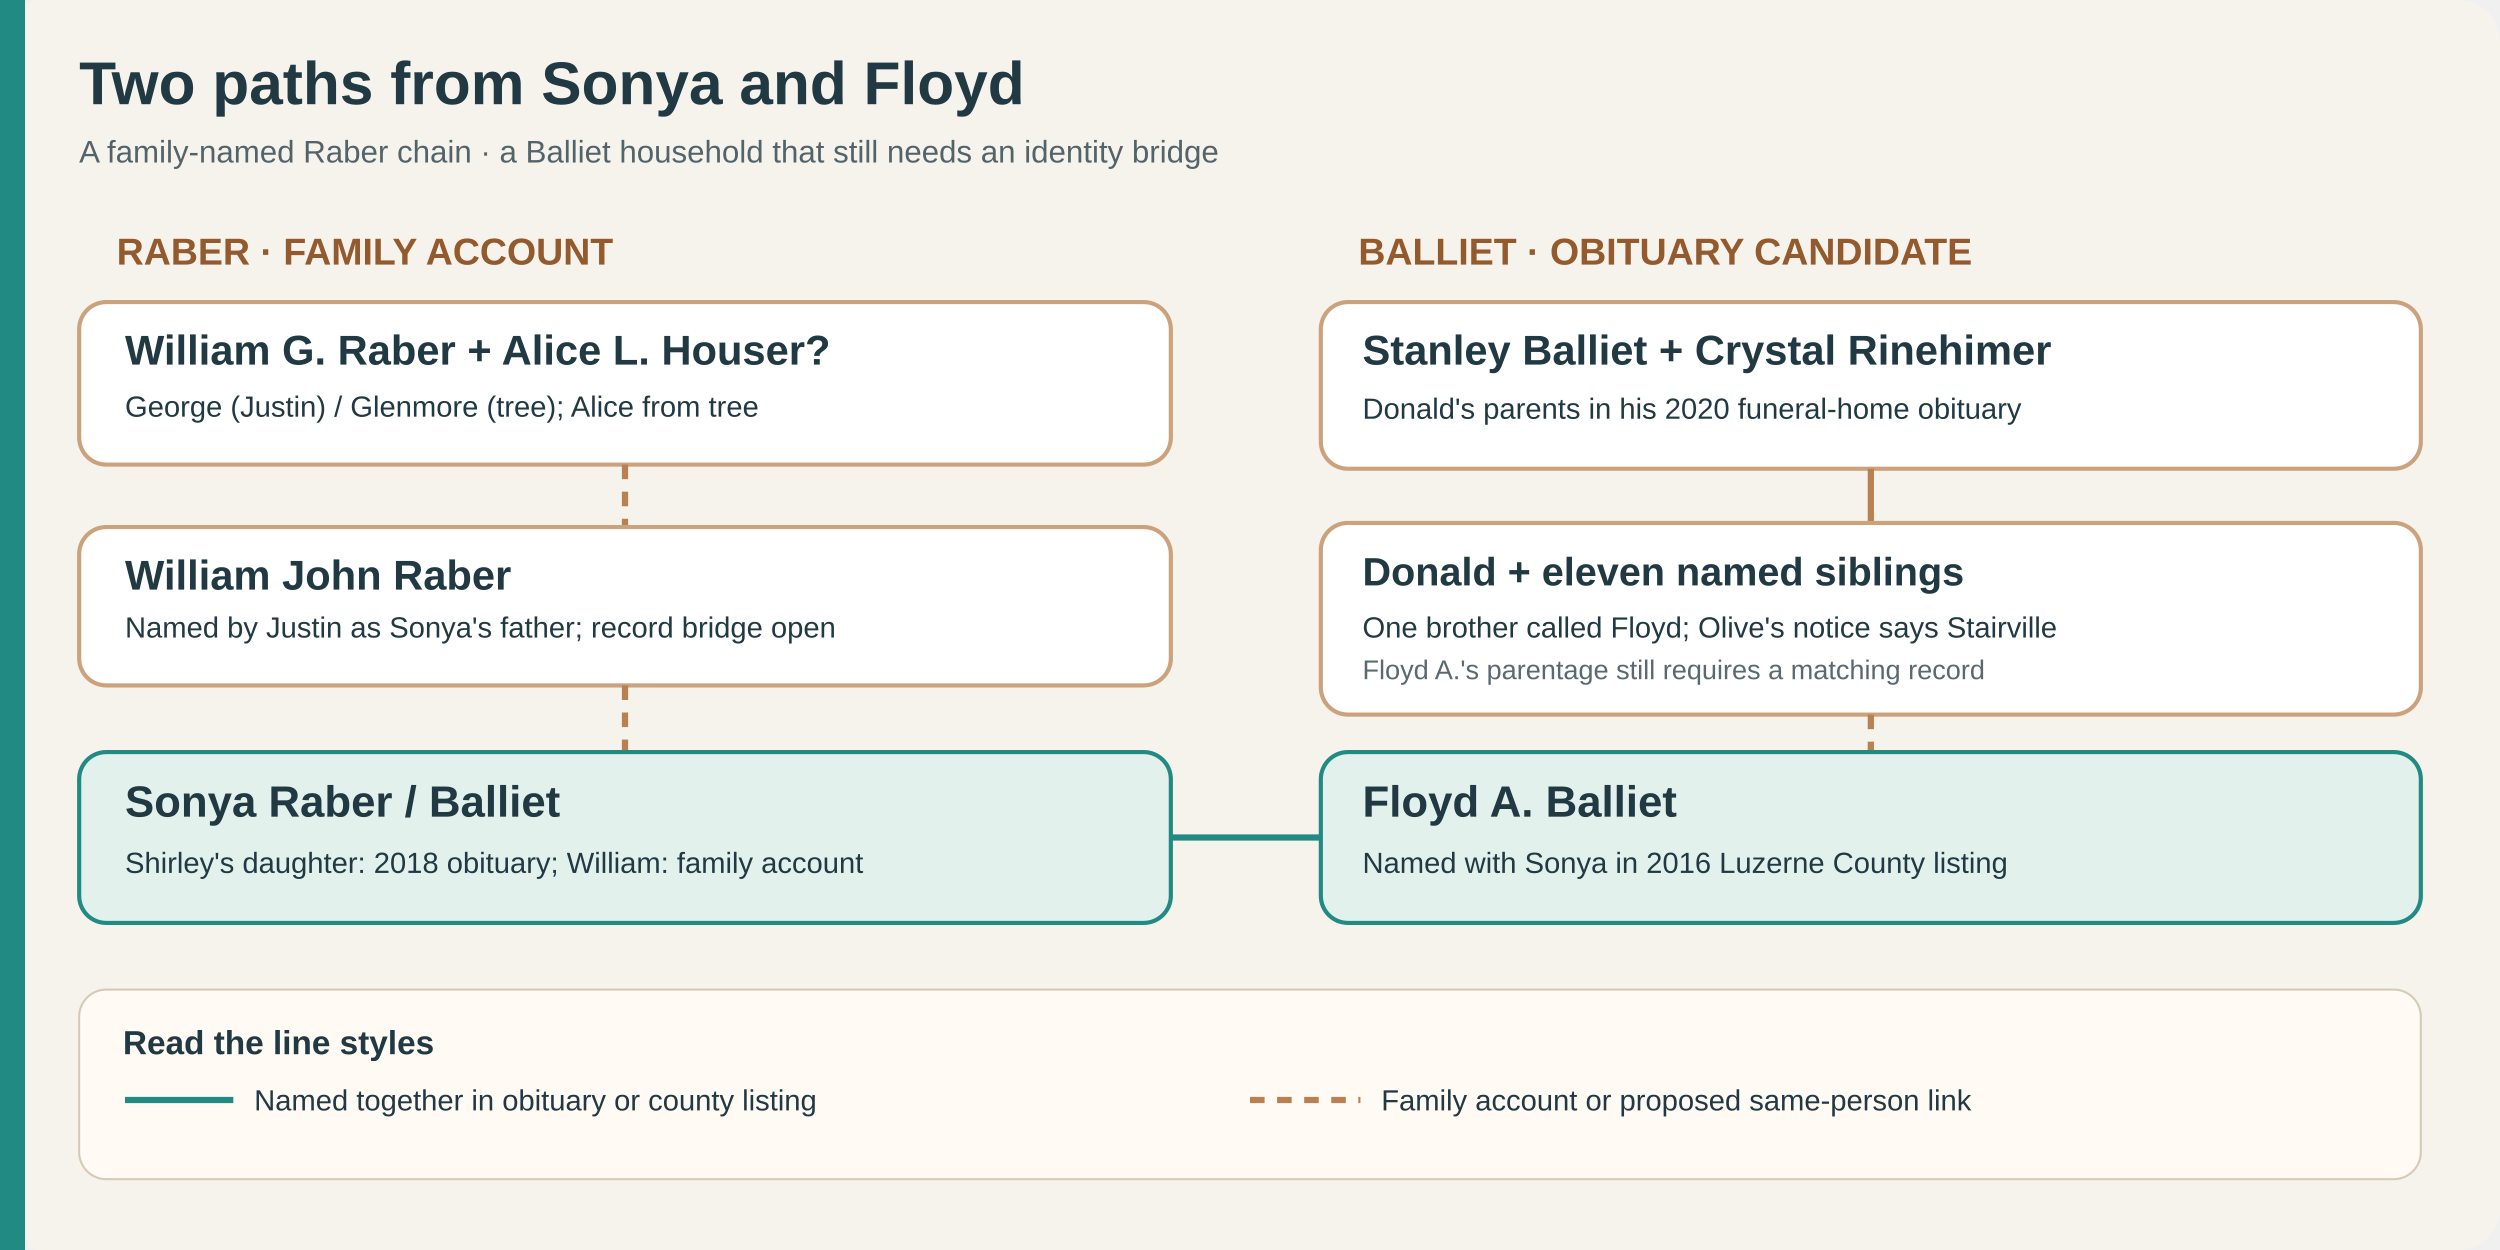
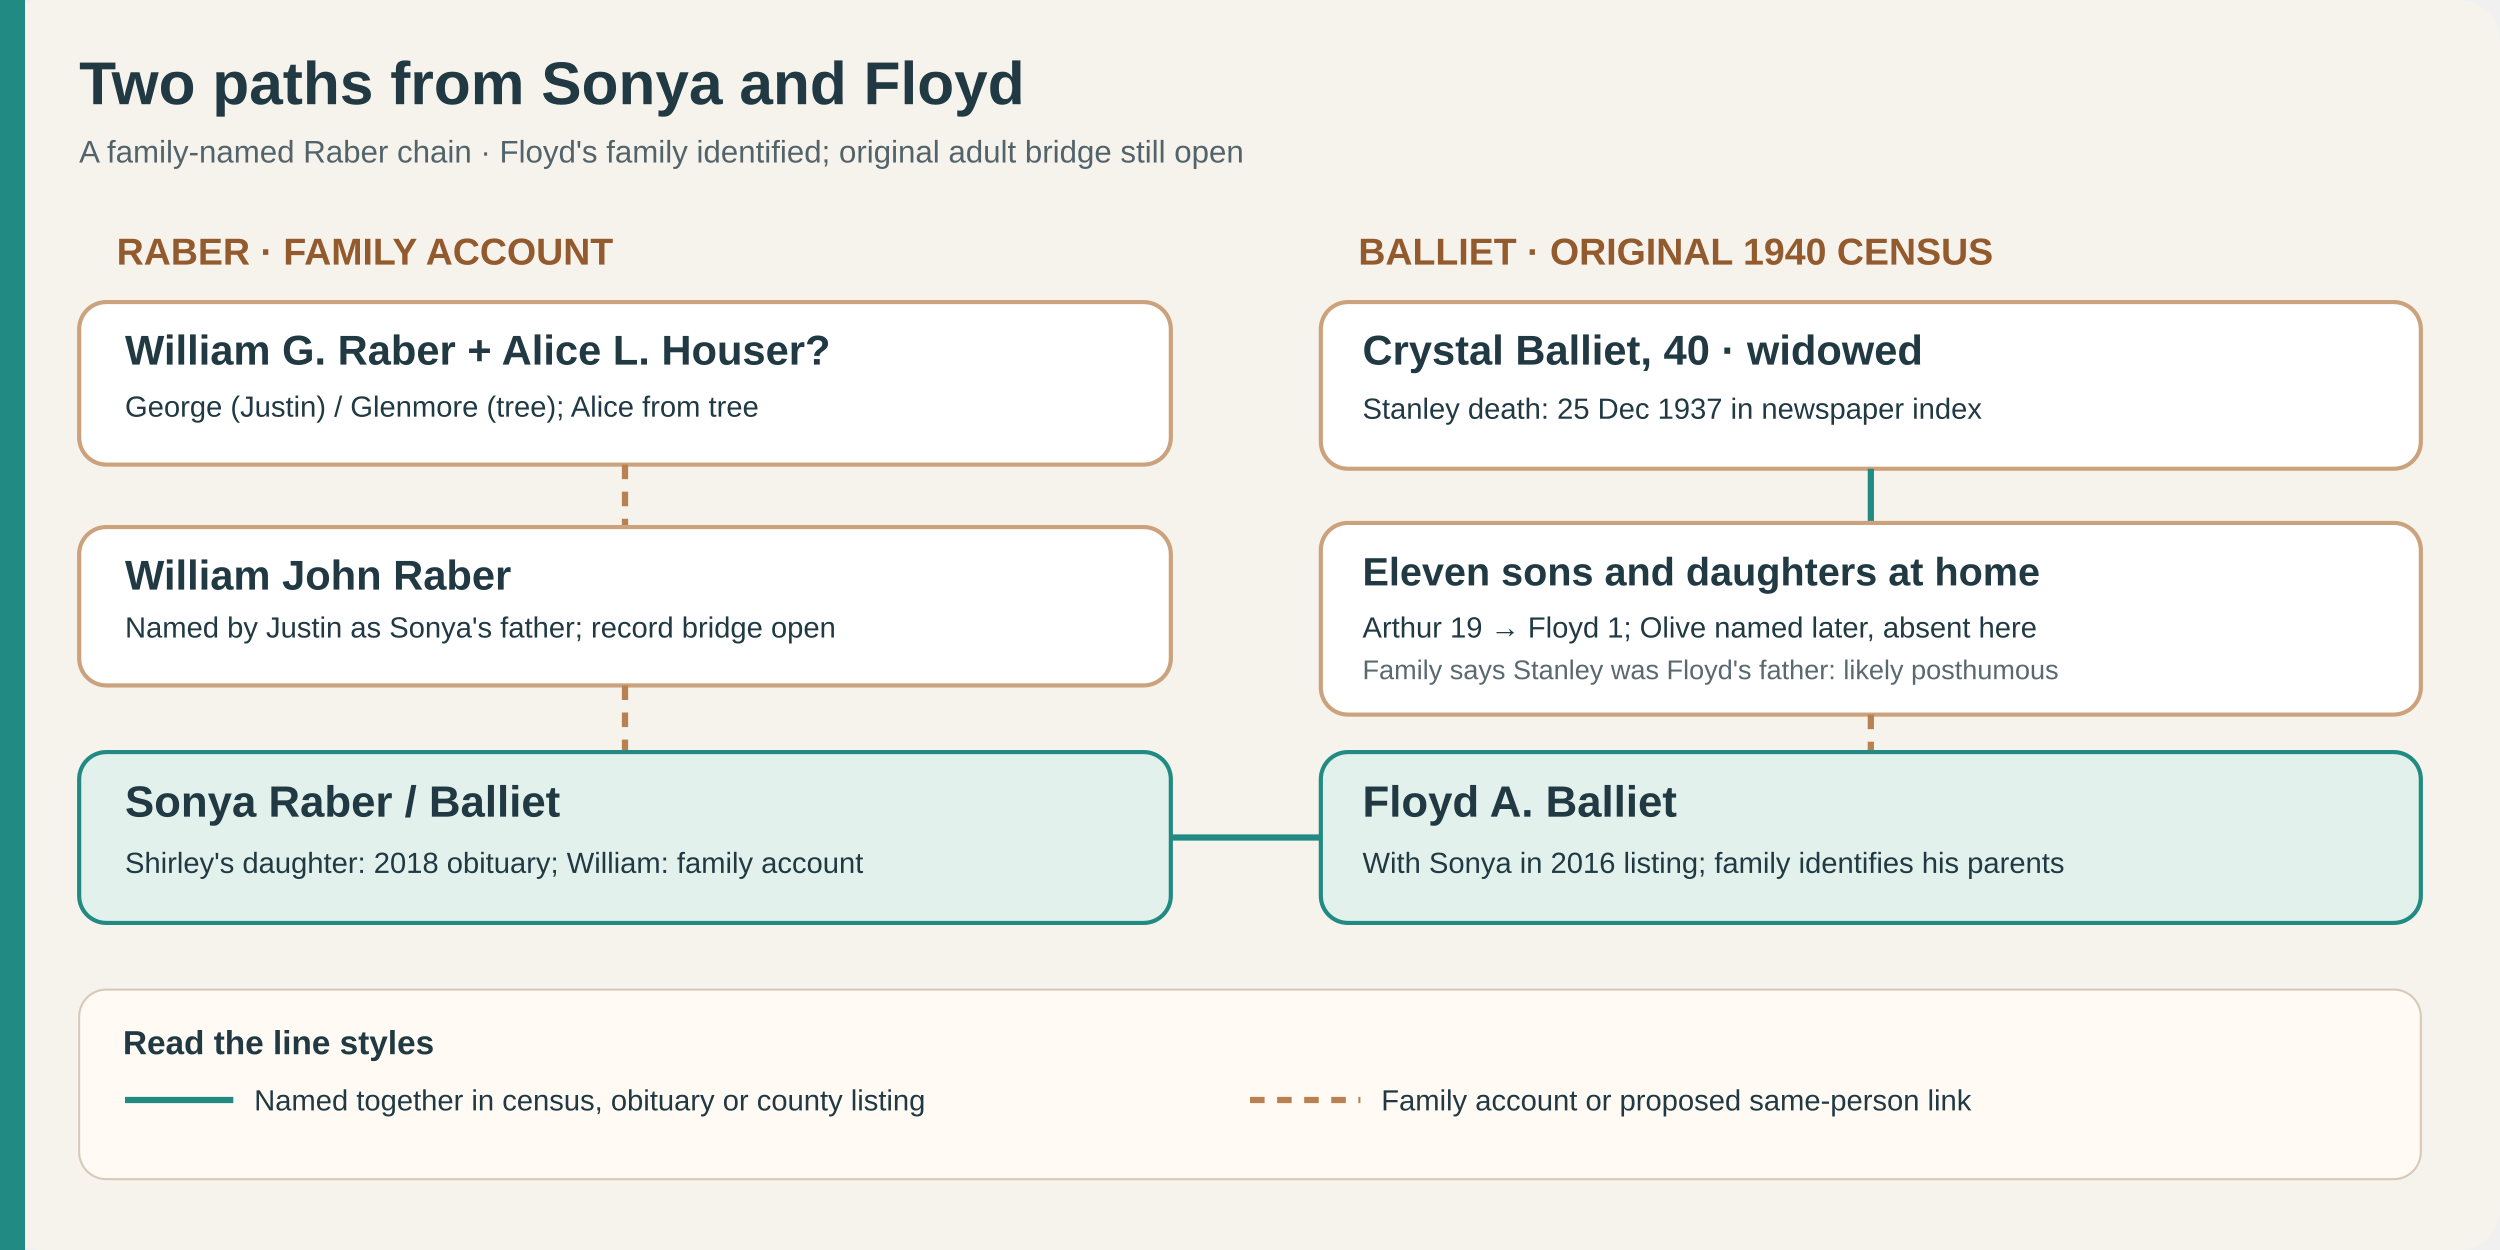
<svg xmlns="http://www.w3.org/2000/svg" width="1200" height="600" viewBox="0 0 1200 600" role="img" aria-labelledby="title desc">
  <rect width="1200" height="600" rx="20" fill="#f6f3ed" />
  <rect width="12" height="600" fill="#218b83" />
  <g font-family="Arial, sans-serif" fill="#203943">
    <text x="38" y="50" font-size="29" font-weight="700">Two paths from Sonya and Floyd</text>
-     <text x="38" y="78" font-size="15" fill="#52636a">A family-named Raber chain · a Balliet household that still needs an identity bridge</text>
+     <text x="38" y="78" font-size="15" fill="#52636a">A family-named Raber chain · Floyd's family identified; original adult bridge still open</text>
    <text x="56" y="127" font-size="18" font-weight="700" fill="#935a2d">RABER · FAMILY ACCOUNT</text>
-     <text x="652" y="127" font-size="18" font-weight="700" fill="#935a2d">BALLIET · OBITUARY CANDIDATE</text>
+     <text x="652" y="127" font-size="18" font-weight="700" fill="#935a2d">BALLIET · ORIGINAL 1940 CENSUS</text>
    <rect x="38" y="145" width="524" height="78" rx="13" fill="#ffffff" stroke="#cba27c" stroke-width="2" />
    <text x="60" y="175" font-size="20" font-weight="700">William G. Raber + Alice L. Houser?</text>
    <text x="60" y="200" font-size="14">George (Justin) / Glenmore (tree); Alice from tree</text>
    <path d="M300 223 V253" stroke="#b98151" stroke-width="3" stroke-dasharray="7 6" />
    <rect x="38" y="253" width="524" height="76" rx="13" fill="#ffffff" stroke="#cba27c" stroke-width="2" />
    <text x="60" y="283" font-size="20" font-weight="700">William John Raber</text>
    <text x="60" y="306" font-size="14">Named by Justin as Sonya's father; record bridge open</text>
    <path d="M300 329 V361" stroke="#b98151" stroke-width="3" stroke-dasharray="7 6" />
    <rect x="38" y="361" width="524" height="82" rx="13" fill="#e3f1ec" stroke="#218b83" stroke-width="2" />
    <text x="60" y="392" font-size="21" font-weight="700">Sonya Raber / Balliet</text>
    <text x="60" y="419" font-size="14">Shirley's daughter: 2018 obituary; William: family account</text>
    <rect x="634" y="145" width="528" height="80" rx="13" fill="#ffffff" stroke="#cba27c" stroke-width="2" />
-     <text x="654" y="175" font-size="20" font-weight="700">Stanley Balliet + Crystal Rinehimer</text>
-     <text x="654" y="201" font-size="14">Donald's parents in his 2020 funeral-home obituary</text>
-     <path d="M898 225 V251" stroke="#b98151" stroke-width="3" />
+     <text x="654" y="175" font-size="20" font-weight="700">Crystal Balliet, 40 · widowed</text>
+     <text x="654" y="201" font-size="14">Stanley death: 25 Dec 1937 in newspaper index</text>
+     <path d="M898 225 V251" stroke="#218b83" stroke-width="3" />
    <rect x="634" y="251" width="528" height="92" rx="13" fill="#ffffff" stroke="#cba27c" stroke-width="2" />
-     <text x="654" y="281" font-size="19" font-weight="700">Donald + eleven named siblings</text>
-     <text x="654" y="306" font-size="14">One brother called Floyd; Olive's notice says Stairville</text>
-     <text x="654" y="326" font-size="13" fill="#5a6970">Floyd A.'s parentage still requires a matching record</text>
+     <text x="654" y="281" font-size="19" font-weight="700">Eleven sons and daughters at home</text>
+     <text x="654" y="306" font-size="14">Arthur 19 → Floyd 1; Olive named later, absent here</text>
+     <text x="654" y="326" font-size="13" fill="#5a6970">Family says Stanley was Floyd's father: likely posthumous</text>
    <path d="M898 343 V361" stroke="#b98151" stroke-width="3" stroke-dasharray="7 6" />
    <rect x="634" y="361" width="528" height="82" rx="13" fill="#e3f1ec" stroke="#218b83" stroke-width="2" />
    <text x="654" y="392" font-size="21" font-weight="700">Floyd A. Balliet</text>
-     <text x="654" y="419" font-size="14">Named with Sonya in 2016 Luzerne County listing</text>
+     <text x="654" y="419" font-size="14">With Sonya in 2016 listing; family identifies his parents</text>
    <path d="M562 402 H634" stroke="#218b83" stroke-width="3" />
    <rect x="38" y="475" width="1124" height="91" rx="13" fill="#fffaf4" stroke="#d6c9b7" />
    <text x="59" y="506" font-size="16" font-weight="700">Read the line styles</text>
    <line x1="60" y1="528" x2="112" y2="528" stroke="#218b83" stroke-width="3" />
-     <text x="122" y="533" font-size="14">Named together in obituary or county listing</text>
+     <text x="122" y="533" font-size="14">Named together in census, obituary or county listing</text>
    <line x1="600" y1="528" x2="653" y2="528" stroke="#b98151" stroke-width="3" stroke-dasharray="7 6" />
    <text x="663" y="533" font-size="14">Family account or proposed same-person link</text>
  </g>
</svg>
